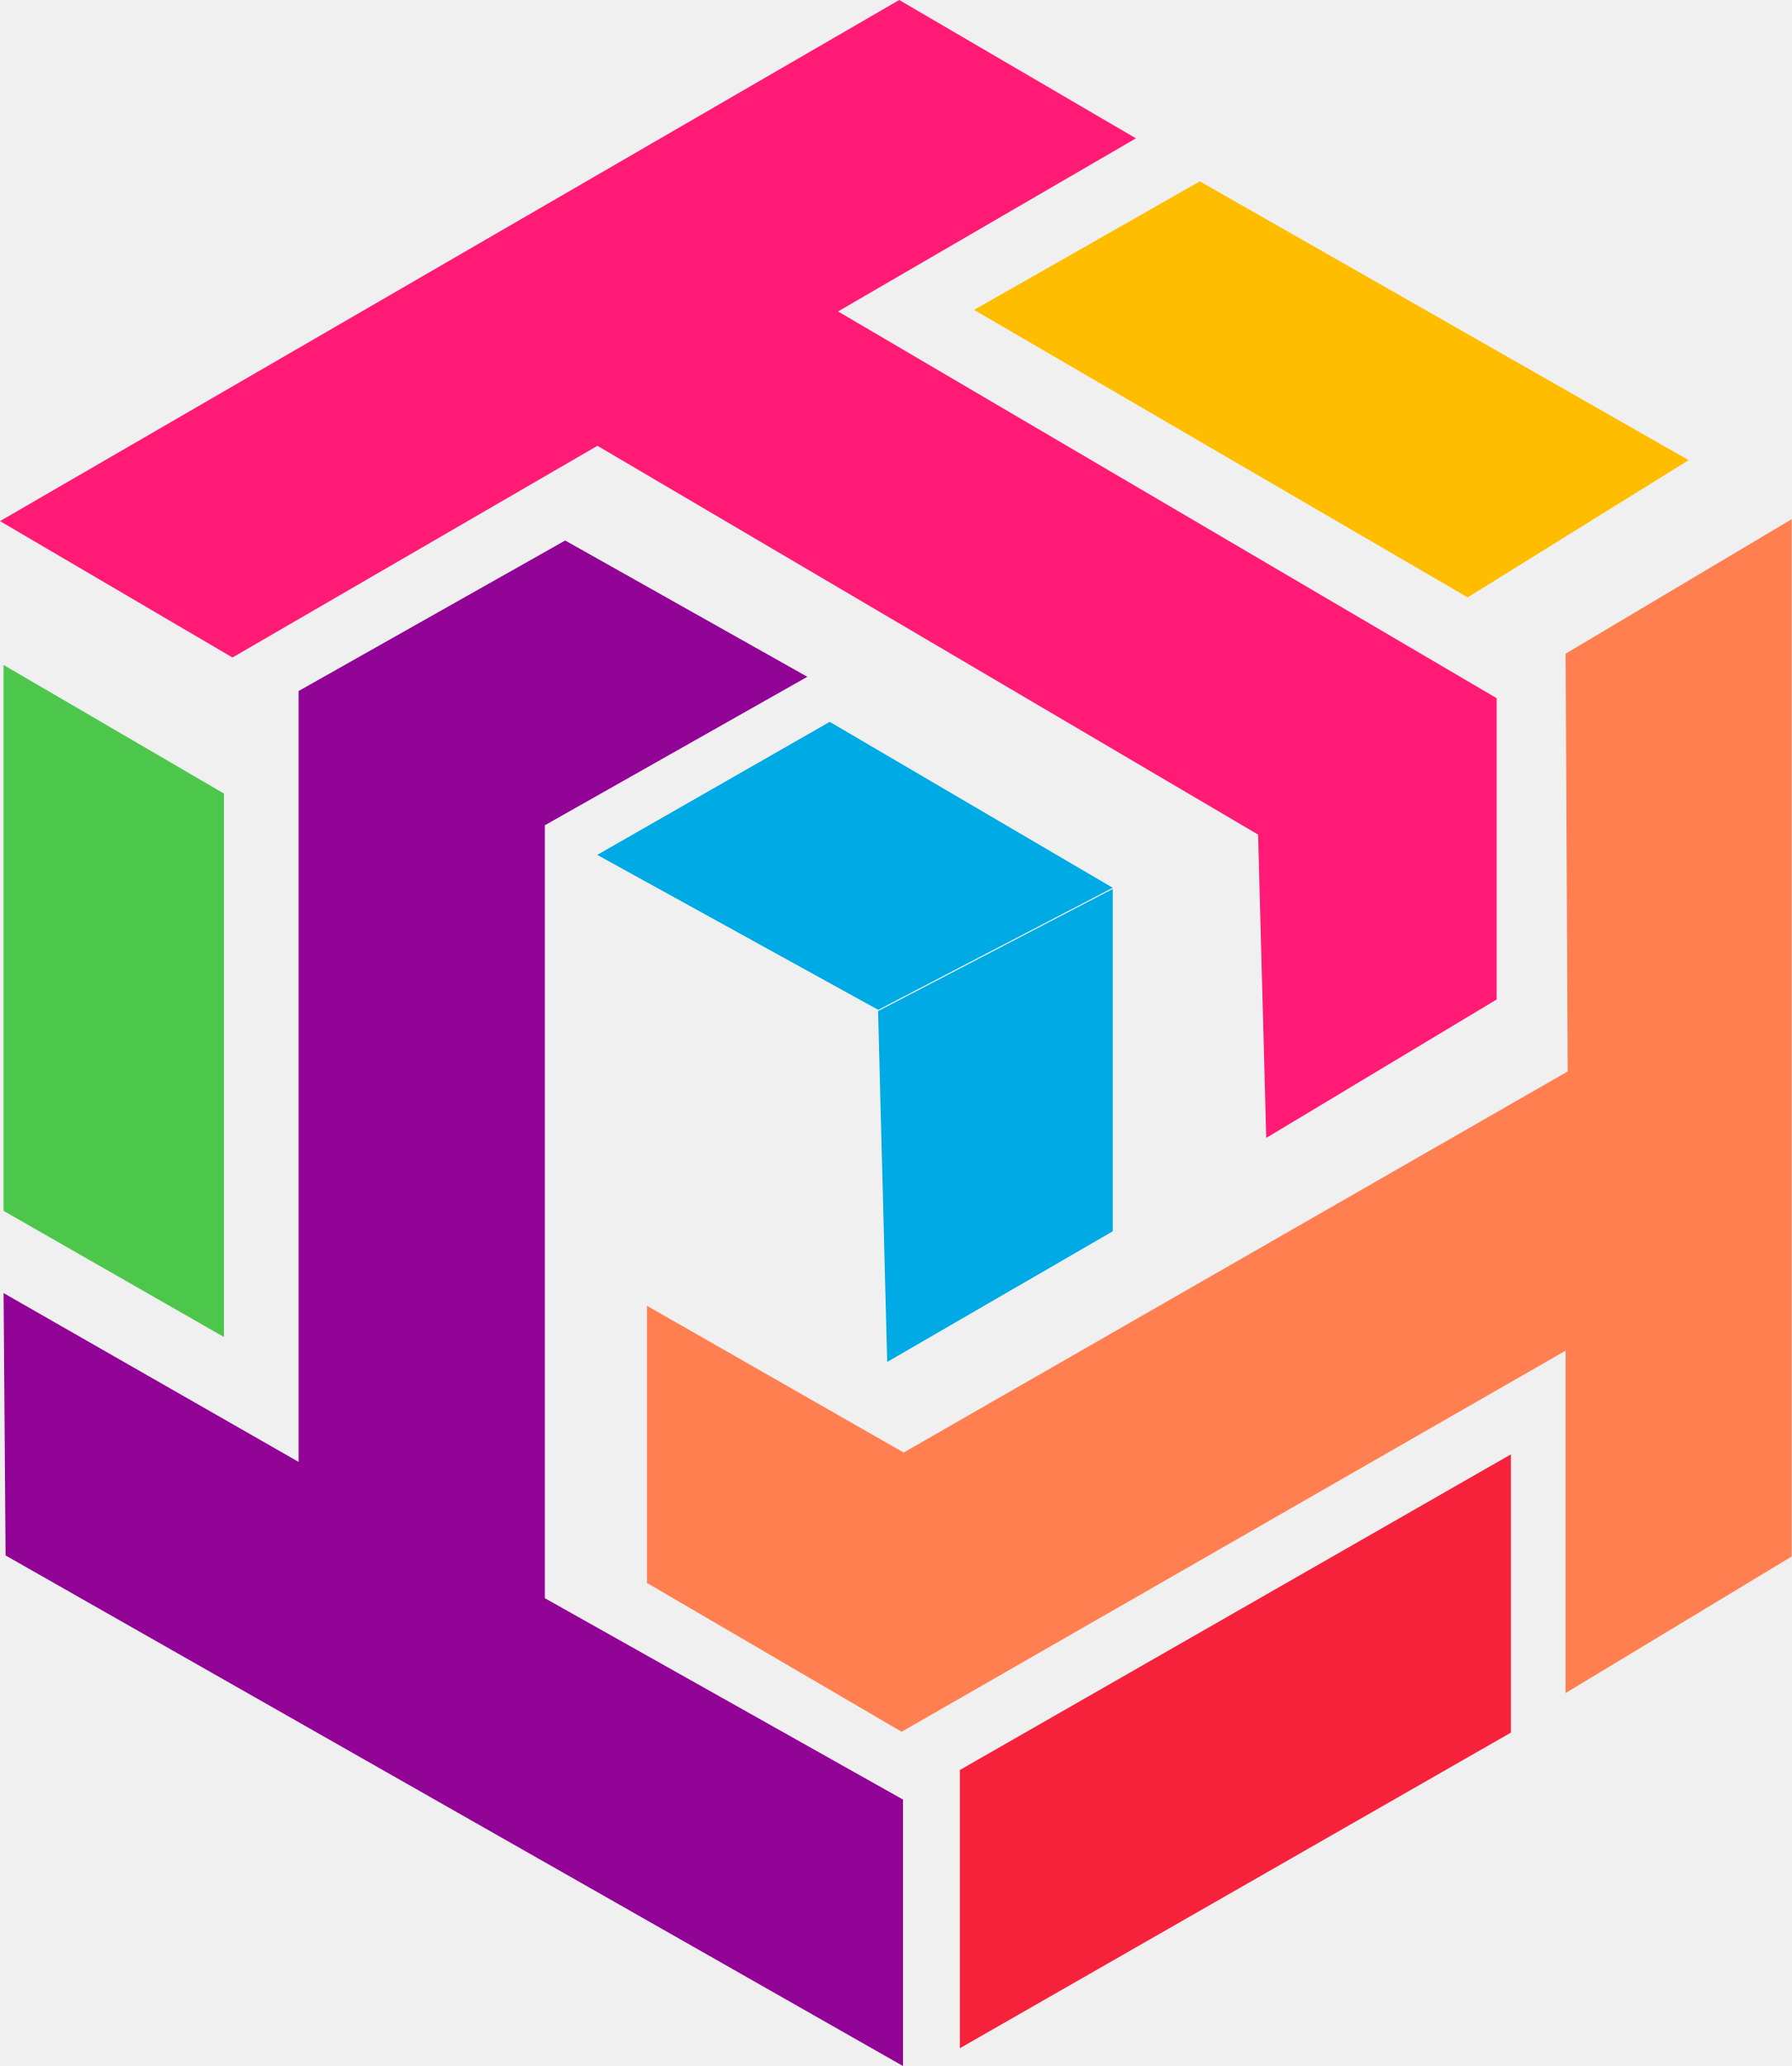
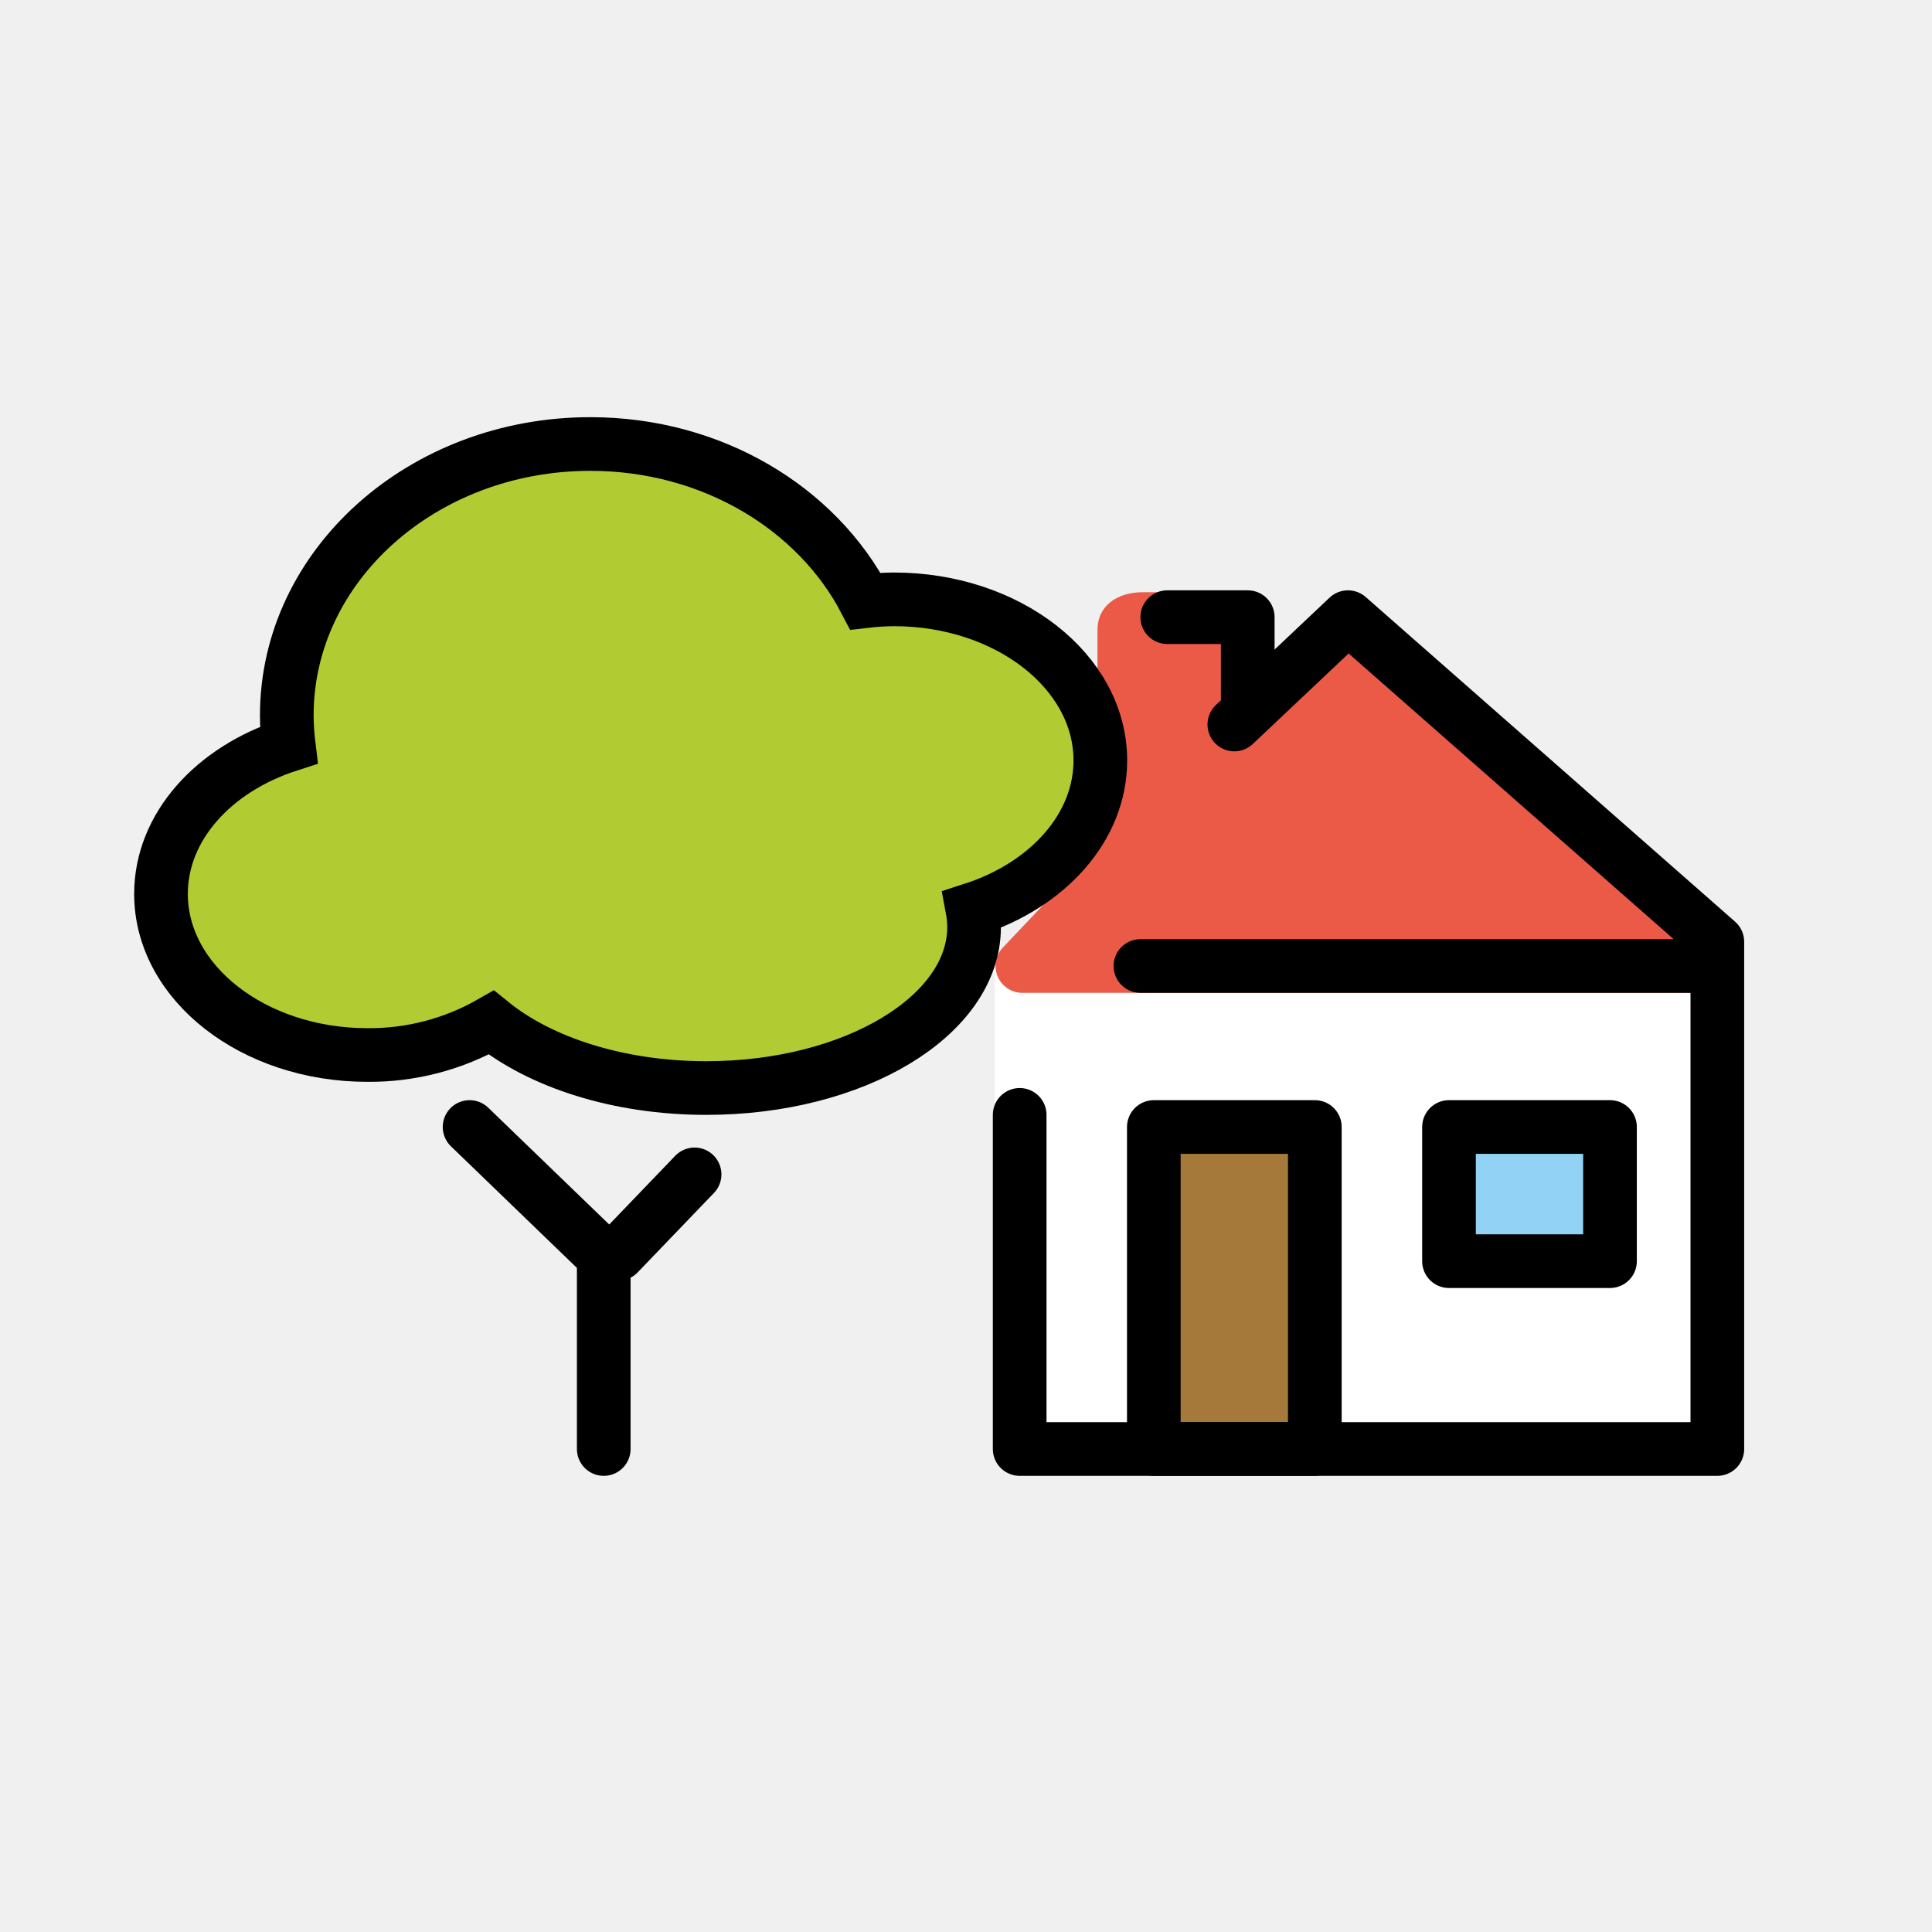
- <svg xmlns="http://www.w3.org/2000/svg" width="504px" height="581px" viewBox="0 0 504 581" version="1.1">
-   <g id="Page-1" stroke="none" stroke-width="1" fill="none" fill-rule="evenodd">
-     <g id="Group">
-       <polyline id="Fill-1" fill="#FF1A75" points="0 146.547 65.386 184.901 168.056 125.366 353.892 234.705 356.186 320 421 281.073 421 196.351 235.737 87.585 319.525 38.901 252.942 0 0 146.547" />
-       <polyline id="Fill-2" fill="#FF7F50" points="440.402 183.826 504 146 504 437.713 440.402 476.111 440.402 379.829 253.62 487 182 445.162 182 367.22 254.194 408.483 440.976 301.313 440.402 183.826" />
-       <polyline id="Fill-3" fill="#4DC74B" points="1 340.519 1 187 63 223.163 63 376 1 340.519" />
-       <polyline id="Fill-4" fill="#FFBD00" points="412.842 168 274 87.148 337.503 51 475 129.402 412.842 168" />
-       <polyline id="Fill-5" fill="#F6213A" points="270 576 425 487.245 425 409 270 497.757 270 576" />
-       <path d="M1,363.64 L83.997,411.117 L83.997,194.328 L158.981,152 L227.096,190.324 L153.258,232.081 L153.258,449.441 L254,506.068 L254,581 L1.571,437.428 C1.571,437.428 1,365.356 1,363.64" id="Fill-6" fill="#910496" />
-       <polyline id="Fill-7" fill="#00AAE4" points="313 250 247 284.348 249.563 383 313 346.268 313 250" />
-       <polyline id="Fill-8" fill="#00AAE4" points="247.009 283.972 246.994 284 313 249.661 233.396 203 168 240.41 247.009 283.972" />
-     </g>
+ <svg xmlns="http://www.w3.org/2000/svg" id="emoji" viewBox="0 0 72 72" version="1.1">
+   <g id="color">
+     <rect x="37.075" y="36.053" width="26.884" height="18.114" fill="#FFFFFF" />
+     <polygon fill="#EA5A47" stroke="#EA5A47" stroke-linecap="round" stroke-linejoin="round" stroke-miterlimit="10" stroke-width="2" points="50.235,23.2 38.1,36 63.5,36" />
+     <path fill="#EA5A47" d="M47.3,26l-6.4,6.059v-8.573c0-0.931,0.755-1.416,1.686-1.416h3.028 c0.931,0,1.686,0.485,1.686,1.416C47.3,23.486,47.3,26,47.3,26z" />
+     <rect x="43" y="42" width="6" height="12" fill="#A57939" />
+     <rect x="54" y="42" width="6" height="5" fill="#92D3F5" />
+     <path fill="#B1CC33" d="M41.006,28.339c0-3.312-3.445-6.003-7.694-6.003c-0.355,0.003-0.71,0.025-1.062,0.066 c-1.8-3.455-5.707-5.855-10.25-5.855c-6.248,0-11.312,4.529-11.312,10.114c0.001,0.369,0.025,0.738,0.07,1.104 C7.966,28.666,6,30.81,6,33.314c0,3.312,3.445,6.003,7.694,6.003c1.615,0.014,3.206-0.402,4.614-1.207 c1.818,1.477,4.726,2.438,8.015,2.438c5.511,0,9.978-2.688,9.978-6.003c-0.001-0.219-0.021-0.438-0.061-0.653 C39.036,32.99,41.006,30.845,41.006,28.339z" />
+   </g>
+   <g id="hair" />
+   <g id="skin" />
+   <g id="skin-shadow" />
+   <g id="line">
+     <polyline fill="none" stroke="#000000" stroke-linecap="round" stroke-linejoin="round" stroke-miterlimit="10" stroke-width="2" points="46,27 50.235,23 64,35.098 64,54 38,54 38,41.548" />
+     <rect x="43" y="42" width="6" height="12" fill="none" stroke="#000000" stroke-linecap="round" stroke-linejoin="round" stroke-miterlimit="10" stroke-width="2" />
+     <rect x="54" y="42" width="6" height="5" fill="none" stroke="#000000" stroke-linecap="round" stroke-linejoin="round" stroke-miterlimit="10" stroke-width="2" />
+     <polyline fill="none" stroke="#000000" stroke-linecap="round" stroke-linejoin="round" stroke-miterlimit="10" stroke-width="2" points="43.5,23 46.5,23 46.5,26" />
+     <path fill="none" stroke="#000000" stroke-miterlimit="10" stroke-width="2" d="M31.245,39.34" />
+     <polyline fill="none" stroke="#000000" stroke-linecap="round" stroke-linejoin="round" stroke-width="2" points="22.5,54 22.5,46.827 17.5,42" />
+     <line x1="23.041" x2="25.885" y1="46.727" y2="43.766" fill="none" stroke="#000000" stroke-linecap="round" stroke-linejoin="round" stroke-width="2" />
+     <path fill="none" stroke="#000000" stroke-linecap="round" stroke-miterlimit="10" stroke-width="2" d="M41.006,28.339 c0-3.312-3.445-6.003-7.694-6.003c-0.355,0.003-0.71,0.025-1.062,0.066c-1.8-3.455-5.707-5.855-10.25-5.855 c-6.248,0-11.312,4.529-11.312,10.114c0.001,0.369,0.025,0.738,0.07,1.104C7.966,28.666,6,30.81,6,33.314 c0,3.312,3.445,6.003,7.694,6.003c1.615,0.014,3.206-0.402,4.614-1.207c1.818,1.477,4.726,2.438,8.015,2.438 c5.511,0,9.978-2.688,9.978-6.003c-0.001-0.219-0.021-0.438-0.061-0.653 C39.036,32.99,41.006,30.845,41.006,28.339z" />
+     <line x1="63.5" x2="42.5" y1="36" y2="36" fill="none" stroke="#000000" stroke-linecap="round" stroke-linejoin="round" stroke-miterlimit="10" stroke-width="2" />
  </g>
</svg>
